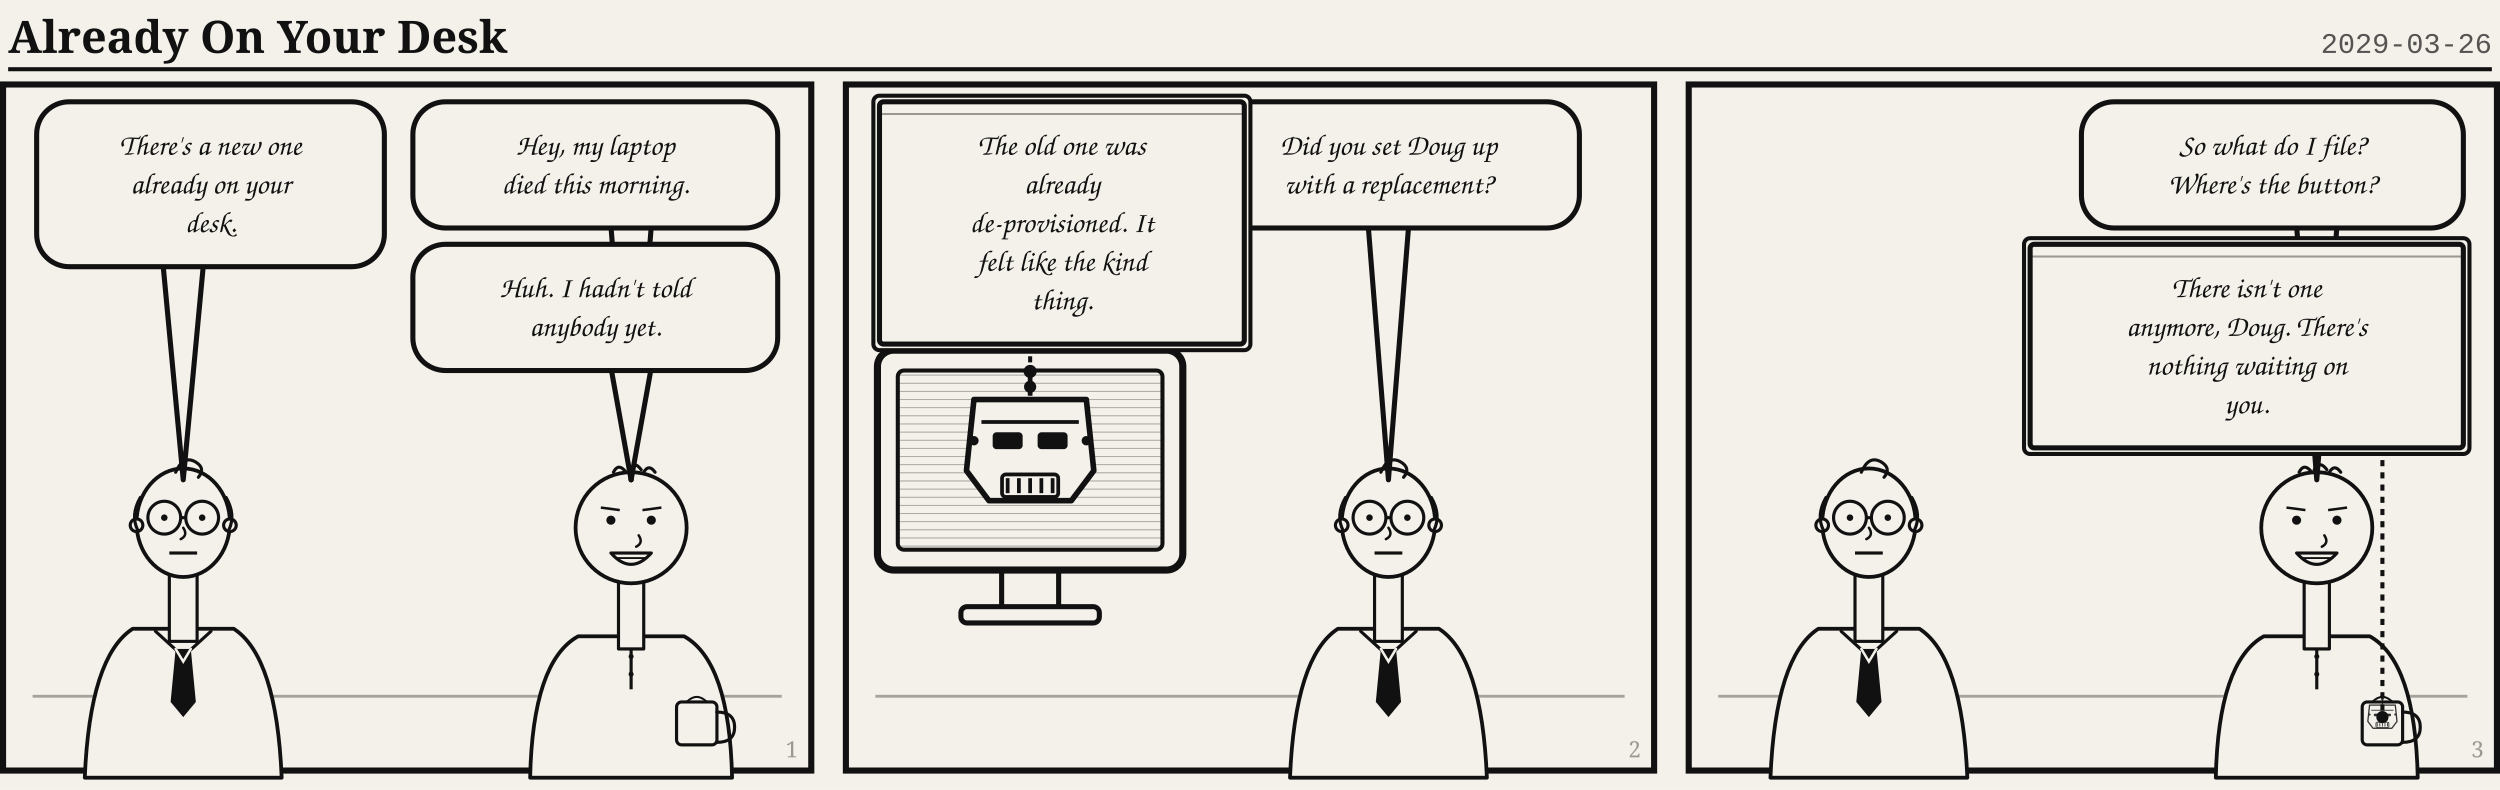
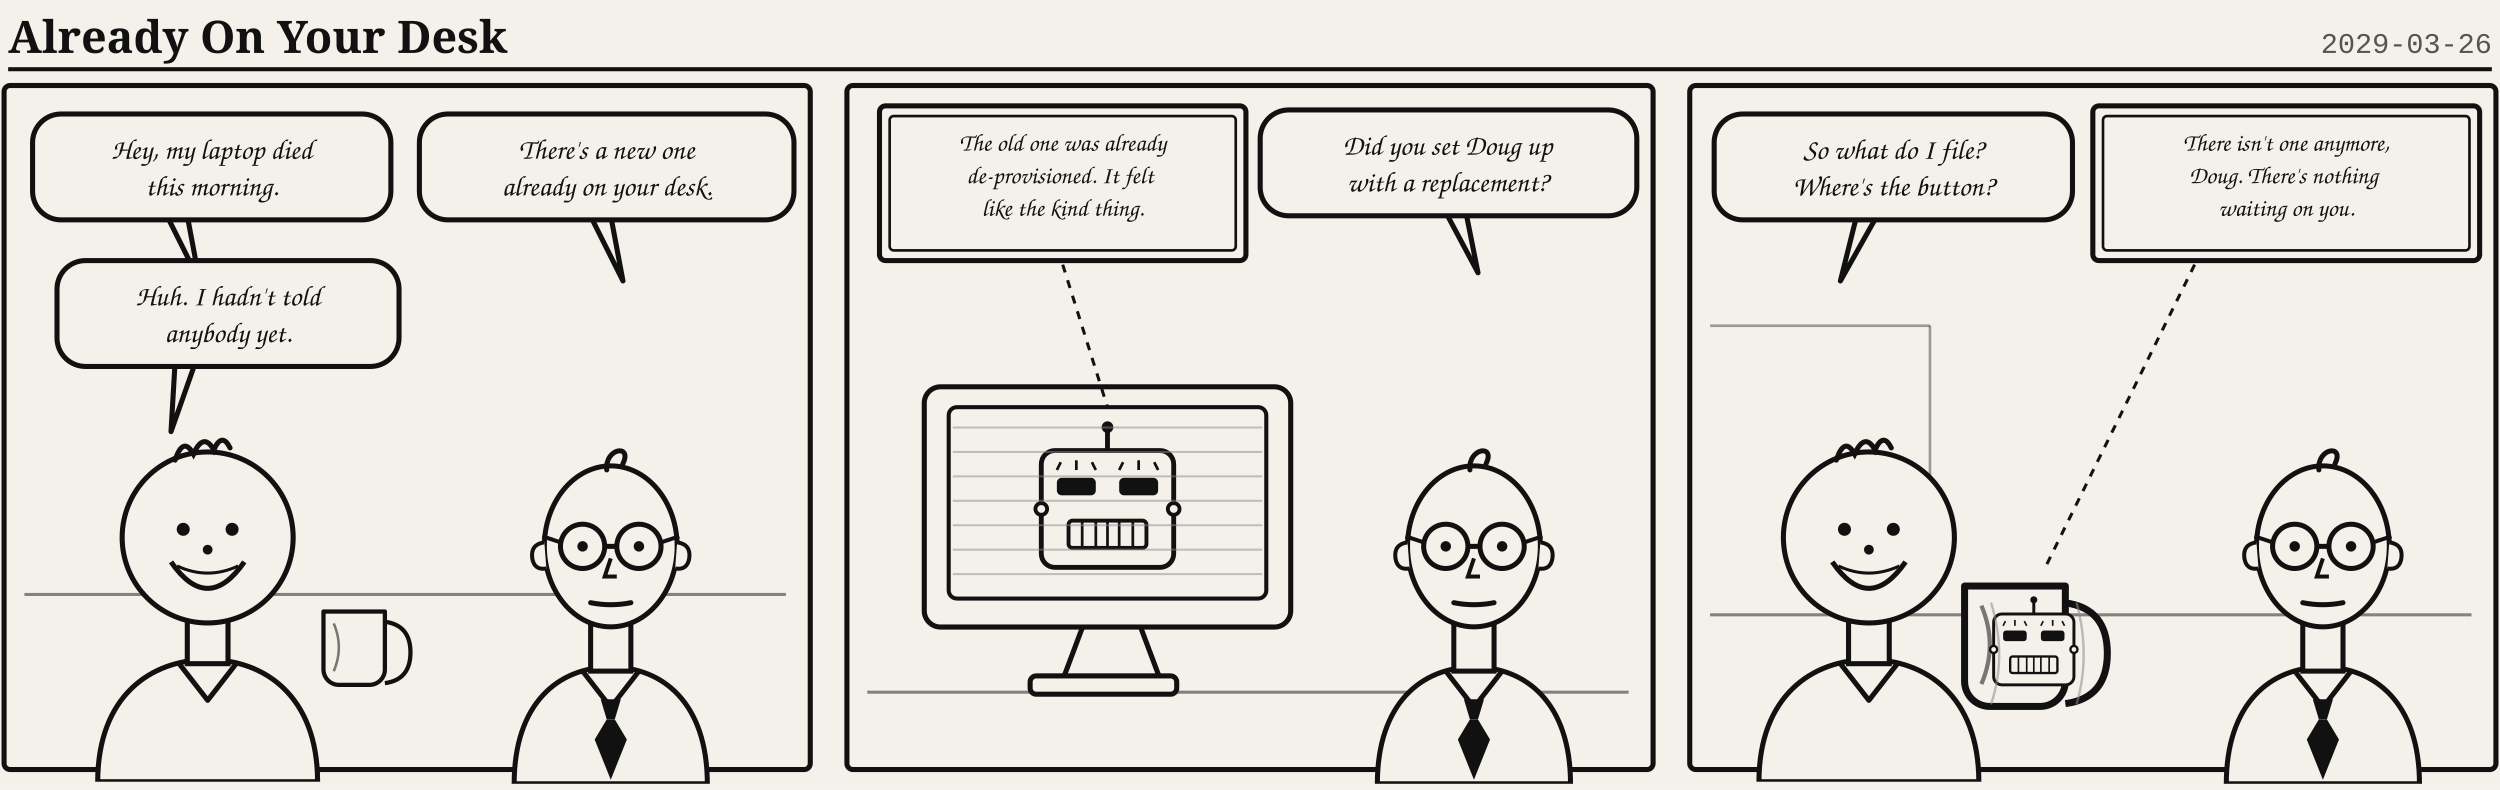
<svg xmlns="http://www.w3.org/2000/svg" viewBox="0 0 1228 388" width="1228" height="388" font-family="Georgia,serif">
  <rect width="1228" height="388" fill="#f4f1ea" />
  <text x="4" y="26" font-family="Georgia,serif" font-weight="bold" font-size="22" fill="#111">Already On Your Desk</text>
  <text x="1224" y="26" text-anchor="end" font-family="'Courier New',monospace" font-size="14" fill="#111" opacity="0.7">2029-03-26</text>
  <line x1="4" y1="34" x2="1224" y2="34" stroke="#111" stroke-width="2" />
  <g transform="translate(0,40)">
    <defs>
-       <pattern id="halftone" width="6" height="6" patternUnits="userSpaceOnUse">
-         <rect width="6" height="6" fill="#f4f1ea" />
-         <circle cx="3" cy="3" r="1.1" fill="#111" />
-       </pattern>
-       <pattern id="scan" width="4" height="4" patternUnits="userSpaceOnUse">
-         <rect width="4" height="4" fill="none" />
-         <line x1="0" y1="0" x2="4" y2="0" stroke="#111" stroke-width="0.6" opacity="0.5" />
-       </pattern>
-       <pattern id="hatch" width="7" height="7" patternUnits="userSpaceOnUse" patternTransform="rotate(45)">
-         <line x1="0" y1="0" x2="0" y2="7" stroke="#111" stroke-width="1" />
-       </pattern>
+       <symbol id="dailbert" viewBox="0 0 120 172">
+         <path d="M12,172 C12,132 34,114 60,114 C86,114 108,132 108,172 Z" fill="#f4f1ea" stroke="#111" stroke-width="2.5" stroke-linejoin="round" />
+         <rect x="50" y="90" width="20" height="26" fill="#f4f1ea" stroke="#111" stroke-width="2.5" />
+         <path d="M46,116 L60,134 L74,116" fill="none" stroke="#111" stroke-width="2.5" stroke-linejoin="round" />
+         <path d="M55,130 L65,130 L62,140 L58,140 Z" fill="#111" />
+         <path d="M58,140 L52,150 L60,170 L68,150 L62,140 Z" fill="#111" />
+         <ellipse cx="60" cy="54" rx="33" ry="40" fill="#f4f1ea" stroke="#111" stroke-width="2.5" />
+         <path d="M27,52 q-7,1 -6,8 q1,6 7,5" fill="#f4f1ea" stroke="#111" stroke-width="2" />
+         <path d="M93,52 q7,1 6,8 q-1,6 -7,5" fill="#f4f1ea" stroke="#111" stroke-width="2" />
+         <circle cx="46" cy="54" r="11" fill="#f4f1ea" stroke="#111" stroke-width="2.5" />
+         <circle cx="74" cy="54" r="11" fill="#f4f1ea" stroke="#111" stroke-width="2.5" />
+         <path d="M57,54 h6" fill="none" stroke="#111" stroke-width="2.5" />
+         <path d="M35,52 l-9,-3" fill="none" stroke="#111" stroke-width="2" />
+         <path d="M85,52 l9,-3" fill="none" stroke="#111" stroke-width="2" />
+         <circle cx="46" cy="54" r="2.6" fill="#111" />
+         <circle cx="74" cy="54" r="2.6" fill="#111" />
+         <path d="M60,60 l-3,9 l6,0" fill="none" stroke="#111" stroke-width="2" />
+         <path d="M50,82 q10,2 20,0" fill="none" stroke="#111" stroke-width="2.5" stroke-linecap="round" />
+         <path d="M58,16 c-1,-11 13,-13 8,-3" fill="none" stroke="#111" stroke-width="2.5" stroke-linecap="round" />
+       </symbol>
+       <symbol id="doug" viewBox="0 0 130 172">
+         <path d="M8,172 C8,130 34,112 62,112 C90,112 116,130 116,172 Z" fill="#f4f1ea" stroke="#111" stroke-width="2.5" stroke-linejoin="round" />
+         <rect x="52" y="88" width="20" height="26" fill="#f4f1ea" stroke="#111" stroke-width="2.5" />
+         <path d="M48,114 L62,132 L76,114" fill="none" stroke="#111" stroke-width="2.5" stroke-linejoin="round" />
+         <circle cx="62" cy="52" r="42" fill="#f4f1ea" stroke="#111" stroke-width="2.5" />
+         <circle cx="50" cy="48" r="3.2" fill="#111" />
+         <circle cx="74" cy="48" r="3.2" fill="#111" />
+         <circle cx="62" cy="58" r="2.4" fill="#111" />
+         <path d="M44,64 q18,26 36,0" fill="#f4f1ea" stroke="#111" stroke-width="2.5" stroke-linejoin="round" />
+         <path d="M47,66 q15,7 30,0" fill="none" stroke="#111" stroke-width="1.5" />
+         <path d="M46,14 q4,-12 9,-3 q5,-11 10,-2 q4,-9 8,-1" fill="none" stroke="#111" stroke-width="2.5" stroke-linecap="round" />
+       </symbol>
+       <symbol id="mug" viewBox="0 0 64 74">
+         <path d="M8,10 h36 v34 a9,9 0 0 1 -9,9 h-18 a9,9 0 0 1 -9,-9 Z" fill="#f4f1ea" stroke="#111" stroke-width="2.5" stroke-linejoin="round" />
+         <path d="M44,16 q15,2 15,18 q0,16 -15,18" fill="none" stroke="#111" stroke-width="2.5" />
+         <path d="M14,17 q6,14 0,28" fill="none" stroke="#111" stroke-width="1.5" opacity="0.55" />
+       </symbol>
+       <symbol id="clanker" viewBox="0 0 100 92">
+         <line x1="50" y1="16" x2="50" y2="5" stroke="#111" stroke-width="2.5" />
+         <circle cx="50" cy="4" r="3" fill="#111" />
+         <rect x="16" y="16" width="68" height="60" rx="7" fill="#f4f1ea" stroke="#111" stroke-width="2.5" />
+         <circle cx="16" cy="46" r="3" fill="#f4f1ea" stroke="#111" stroke-width="2" />
+         <circle cx="84" cy="46" r="3" fill="#f4f1ea" stroke="#111" stroke-width="2" />
+         <rect x="24" y="30" width="20" height="9" rx="2.5" fill="#111" />
+         <rect x="56" y="30" width="20" height="9" rx="2.5" fill="#111" />
+         <g stroke="#111" stroke-width="1.4">
+           <line x1="24" y1="26" x2="26" y2="22" />
+           <line x1="34" y1="26" x2="34" y2="21" />
+           <line x1="44" y1="26" x2="42" y2="22" />
+           <line x1="56" y1="26" x2="58" y2="22" />
+           <line x1="66" y1="26" x2="66" y2="21" />
+           <line x1="76" y1="26" x2="74" y2="22" />
+         </g>
+         <rect x="30" y="52" width="40" height="14" rx="2" fill="#f4f1ea" stroke="#111" stroke-width="2" />
+         <g stroke="#111" stroke-width="1.4">
+           <line x1="37" y1="52" x2="37" y2="66" />
+           <line x1="44" y1="52" x2="44" y2="66" />
+           <line x1="50" y1="52" x2="50" y2="66" />
+           <line x1="56" y1="52" x2="56" y2="66" />
+           <line x1="63" y1="52" x2="63" y2="66" />
+         </g>
+       </symbol>
    </defs>
-     <rect x="1.5" y="1.5" width="397" height="337" fill="#f4f1ea" stroke="#111" stroke-width="3" />
-     <line x1="16" y1="302" x2="384" y2="302" stroke="#111" stroke-width="1.4" opacity="0.35" />
-     <g transform="translate(90,342) scale(0.62) translate(-90,-342)">
-       <g data-who="dailbert">
-         <path d="M 12 342 Q 16 246 50 224 L 130 224 Q 164 246 168 342 Z" fill="#f4f1ea" stroke="#111" stroke-width="3" stroke-linecap="round" stroke-linejoin="round" />
-         <path d="M 68 226 L 90 246 L 112 226" fill="none" stroke="#111" stroke-width="2.5" stroke-linecap="round" stroke-linejoin="round" />
-         <path d="M 84 240 L 96 240 L 100 282 L 90 294 L 80 282 Z" fill="#111" stroke="none" />
-         <path d="M 84 240 L 90 250 L 96 240" fill="none" stroke="#f4f1ea" stroke-width="2" stroke-linecap="round" />
-         <rect x="79" y="168" width="22" height="66" fill="#f4f1ea" stroke="#111" stroke-width="2.5" stroke-linecap="round" stroke-linejoin="round" />
-         <ellipse cx="90" cy="140" rx="37" ry="43" fill="#f4f1ea" stroke="#111" stroke-width="3" stroke-linecap="round" stroke-linejoin="round" />
-         <circle cx="53" cy="142" r="5" fill="#f4f1ea" stroke="#111" stroke-width="2.5" stroke-linecap="round" stroke-linejoin="round" />
-         <circle cx="127" cy="142" r="5" fill="#f4f1ea" stroke="#111" stroke-width="2.5" stroke-linecap="round" stroke-linejoin="round" />
-         <path d="M 56 120 Q 48 134 54 146" fill="none" stroke="#111" stroke-width="2.5" stroke-linecap="round" stroke-linejoin="round" />
-         <path d="M 124 120 Q 132 134 126 146" fill="none" stroke="#111" stroke-width="2.5" stroke-linecap="round" stroke-linejoin="round" />
-         <path d="M 84 100 q 6 -14 16 -8 q 8 5 2 12" fill="none" stroke="#111" stroke-width="2.5" stroke-linecap="round" stroke-linejoin="round" />
-         <circle cx="75" cy="136" r="13" fill="#f4f1ea" stroke="#111" stroke-width="2.5" stroke-linecap="round" stroke-linejoin="round" />
-         <circle cx="105" cy="136" r="13" fill="#f4f1ea" stroke="#111" stroke-width="2.5" stroke-linecap="round" stroke-linejoin="round" />
-         <line x1="88" y1="136" x2="92" y2="136" stroke="#111" stroke-width="2.5" />
-         <circle cx="75" cy="136" r="2.6" fill="#111" />
-         <circle cx="105" cy="136" r="2.6" fill="#111" />
-         <path d="M 90 144 q 4 6 -2 9" fill="none" stroke="#111" stroke-width="2" stroke-linecap="round" stroke-linejoin="round" />
-         <line x1="79" y1="164" x2="101" y2="164" stroke="#111" stroke-width="2.5" />
+     <g transform="translate(0,0)">
+       <rect x="2" y="2" width="396" height="336" rx="3" fill="#f4f1ea" stroke="#111" stroke-width="2.5" />
+       <line x1="12" y1="252" x2="386" y2="252" stroke="#111" stroke-width="1.5" opacity="0.5" />
+       <use href="#doug" x="30" y="172" width="150" height="172" />
+       <use href="#dailbert" x="235" y="175" width="130" height="170" />
+       <use href="#mug" x="152" y="252" width="54" height="62" />
+       <path d="M92,66 L82,66 L98,98 Z" fill="#f4f1ea" stroke="#111" stroke-width="2.5" stroke-linejoin="round" />
+       <rect x="16" y="16" width="176" height="52" rx="14" fill="#f4f1ea" stroke="#111" stroke-width="2.5" />
+       <text x="104" y="38" font-family="'Comic Sans MS','Segoe Print',cursive" font-size="14" fill="#111" text-anchor="middle">Hey, my laptop died<tspan x="104" dy="18">this morning.</tspan>
+       </text>
+       <path d="M300,66 L290,66 L306,98 Z" fill="#f4f1ea" stroke="#111" stroke-width="2.5" stroke-linejoin="round" />
+       <rect x="206" y="16" width="184" height="52" rx="14" fill="#f4f1ea" stroke="#111" stroke-width="2.5" />
+       <text x="298" y="38" font-family="'Comic Sans MS','Segoe Print',cursive" font-size="14" fill="#111" text-anchor="middle">There's a new one<tspan x="298" dy="18">already on your desk.</tspan>
+       </text>
+       <path d="M96,138 L86,138 L84,172 Z" fill="#f4f1ea" stroke="#111" stroke-width="2.5" stroke-linejoin="round" />
+       <rect x="28" y="88" width="168" height="52" rx="14" fill="#f4f1ea" stroke="#111" stroke-width="2.5" />
+       <text x="112" y="110" font-family="'Comic Sans MS','Segoe Print',cursive" font-size="14" fill="#111" text-anchor="middle">Huh. I hadn't told<tspan x="112" dy="18">anybody yet.</tspan>
+       </text>
+     </g>
+     <g transform="translate(414,0)">
+       <rect x="2" y="2" width="396" height="336" rx="3" fill="#f4f1ea" stroke="#111" stroke-width="2.5" />
+       <line x1="12" y1="300" x2="386" y2="300" stroke="#111" stroke-width="1.5" opacity="0.5" />
+       <path d="M120,262 l-12,32 h48 l-12,-32" fill="#f4f1ea" stroke="#111" stroke-width="2.5" stroke-linejoin="round" />
+       <rect x="92" y="292" width="72" height="9" rx="3" fill="#f4f1ea" stroke="#111" stroke-width="2.5" />
+       <rect x="40" y="150" width="180" height="118" rx="8" fill="#f4f1ea" stroke="#111" stroke-width="2.5" />
+       <rect x="52" y="160" width="156" height="94" rx="4" fill="#f4f1ea" stroke="#111" stroke-width="2" />
+       <use href="#clanker" x="82" y="166" width="96" height="88" />
+       <g stroke="#8a8a8a" stroke-width="1" opacity="0.5">
+         <line x1="54" y1="170" x2="206" y2="170" />
+         <line x1="54" y1="182" x2="206" y2="182" />
+         <line x1="54" y1="194" x2="206" y2="194" />
+         <line x1="54" y1="206" x2="206" y2="206" />
+         <line x1="54" y1="218" x2="206" y2="218" />
+         <line x1="54" y1="230" x2="206" y2="230" />
+         <line x1="54" y1="242" x2="206" y2="242" />
      </g>
+       <use href="#dailbert" x="245" y="175" width="130" height="170" />
+       <path d="M306,64 L296,64 L312,94 Z" fill="#f4f1ea" stroke="#111" stroke-width="2.5" stroke-linejoin="round" />
+       <rect x="205" y="14" width="185" height="52" rx="14" fill="#f4f1ea" stroke="#111" stroke-width="2.5" />
+       <text x="297" y="36" font-family="'Comic Sans MS','Segoe Print',cursive" font-size="14" fill="#111" text-anchor="middle">Did you set Doug up<tspan x="297" dy="18">with a replacement?</tspan>
+       </text>
+       <line x1="108" y1="90" x2="130" y2="160" stroke="#111" stroke-width="1.5" stroke-dasharray="4 4" />
+       <rect x="18" y="12" width="180" height="76" rx="3" fill="#f4f1ea" stroke="#111" stroke-width="2.5" />
+       <rect x="23" y="17" width="170" height="66" rx="2" fill="none" stroke="#111" stroke-width="1.3" />
+       <text x="108" y="34" font-family="'Comic Sans MS','Segoe Print',cursive" font-size="12" fill="#111" text-anchor="middle">The old one was already<tspan x="108" dy="16">de-provisioned. It felt</tspan>
+         <tspan x="108" dy="16">like the kind thing.</tspan>
+       </text>
    </g>
-     <g transform="translate(310,342) scale(0.62) translate(-310,-342)">
-       <g data-who="doug">
-         <path d="M 230 342 Q 232 250 268 230 L 352 230 Q 388 250 390 342 Z" fill="#f4f1ea" stroke="#111" stroke-width="3" stroke-linecap="round" stroke-linejoin="round" />
-         <line x1="310" y1="234" x2="310" y2="272" stroke="#111" stroke-width="2.5" />
-         <circle cx="310" cy="246" r="2" fill="#111" />
-         <circle cx="310" cy="260" r="2" fill="#111" />
-         <g transform="translate(362,302)">
-           <rect x="-16" y="-20" width="32" height="34" rx="4" fill="#f4f1ea" stroke="#111" stroke-width="2.5" stroke-linecap="round" stroke-linejoin="round" />
-           <path d="M 16 -12 q 14 0 14 12 q 0 12 -14 12" fill="none" stroke="#111" stroke-width="2.5" stroke-linecap="round" stroke-linejoin="round" />
-           <path d="M -8 -20 q 8 -8 16 0" fill="none" stroke="#111" stroke-width="1.6" stroke-linecap="round" stroke-linejoin="round" />
-         </g>
-         <rect x="300" y="178" width="20" height="62" fill="#f4f1ea" stroke="#111" stroke-width="2.5" stroke-linecap="round" stroke-linejoin="round" />
-         <circle cx="310" cy="144" r="44" fill="#f4f1ea" stroke="#111" stroke-width="3" stroke-linecap="round" stroke-linejoin="round" />
-         <path d="M 296 100 q 4 -8 10 0" fill="none" stroke="#111" stroke-width="2.5" stroke-linecap="round" stroke-linejoin="round" />
-         <path d="M 308 98 q 4 -8 10 0" fill="none" stroke="#111" stroke-width="2.5" stroke-linecap="round" stroke-linejoin="round" />
-         <path d="M 320 100 q 4 -7 9 0" fill="none" stroke="#111" stroke-width="2.5" stroke-linecap="round" stroke-linejoin="round" />
-         <circle cx="294" cy="138" r="3.6" fill="#111" />
-         <circle cx="326" cy="138" r="3.6" fill="#111" />
-         <line x1="286" y1="128" x2="301" y2="130" stroke="#111" stroke-width="2" />
-         <line x1="319" y1="130" x2="334" y2="128" stroke="#111" stroke-width="2" />
-         <path d="M 316 150 q 4 6 -2 9" fill="none" stroke="#111" stroke-width="2" stroke-linecap="round" stroke-linejoin="round" />
-         <path d="M 294 164 Q 310 182 326 164 Z" fill="#f4f1ea" stroke="#111" stroke-width="2.5" stroke-linecap="round" stroke-linejoin="round" />
-         <line x1="298" y1="168" x2="322" y2="168" stroke="#111" stroke-width="1.5" />
-       </g>
+     <g transform="translate(828,0)">
+       <rect x="2" y="2" width="396" height="336" rx="3" fill="#f4f1ea" stroke="#111" stroke-width="2.5" />
+       <line x1="12" y1="120" x2="120" y2="120" stroke="#111" stroke-width="1.3" opacity="0.4" />
+       <line x1="120" y1="120" x2="120" y2="255" stroke="#111" stroke-width="1.3" opacity="0.4" />
+       <line x1="12" y1="262" x2="386" y2="262" stroke="#111" stroke-width="1.5" opacity="0.5" />
+       <use href="#doug" x="18" y="172" width="150" height="172" />
+       <use href="#dailbert" x="248" y="175" width="130" height="170" />
+       <use href="#mug" x="126" y="234" width="88" height="102" />
+       <use href="#clanker" x="142" y="252" width="58" height="54" />
+       <path d="M150,256 q8,26 0,50" fill="none" stroke="#8a8a8a" stroke-width="1.2" opacity="0.55" />
+       <path d="M192,256 q7,26 0,50" fill="none" stroke="#8a8a8a" stroke-width="1.2" opacity="0.55" />
+       <path d="M84,66 L94,66 L76,98 Z" fill="#f4f1ea" stroke="#111" stroke-width="2.5" stroke-linejoin="round" />
+       <rect x="14" y="16" width="176" height="52" rx="14" fill="#f4f1ea" stroke="#111" stroke-width="2.5" />
+       <text x="102" y="38" font-family="'Comic Sans MS','Segoe Print',cursive" font-size="14" fill="#111" text-anchor="middle">So what do I file?<tspan x="102" dy="18">Where's the button?</tspan>
+       </text>
+       <line x1="250" y1="90" x2="176" y2="240" stroke="#111" stroke-width="1.5" stroke-dasharray="4 4" />
+       <rect x="200" y="12" width="190" height="76" rx="3" fill="#f4f1ea" stroke="#111" stroke-width="2.5" />
+       <rect x="205" y="17" width="180" height="66" rx="2" fill="none" stroke="#111" stroke-width="1.3" />
+       <text x="295" y="34" font-family="'Comic Sans MS','Segoe Print',cursive" font-size="12" fill="#111" text-anchor="middle">There isn't one anymore,<tspan x="295" dy="16">Doug. There's nothing</tspan>
+         <tspan x="295" dy="16">waiting on you.</tspan>
+       </text>
    </g>
-     <g data-balloon="speech">
-       <path d="M 300 70 L 310 195.68 L 320 70 Z" fill="#f4f1ea" stroke="#111" stroke-width="2.5" stroke-linecap="round" stroke-linejoin="round" />
-       <rect x="202.8" y="10" width="179.2" height="62" rx="16" fill="#f4f1ea" stroke="#111" stroke-width="2.5" stroke-linecap="round" stroke-linejoin="round" />
-       <text x="292.4" y="36" text-anchor="middle" font-family="'Comic Sans MS','Segoe Print',cursive" font-size="14.5" fill="#111">Hey, my laptop</text>
-       <text x="292.4" y="55" text-anchor="middle" font-family="'Comic Sans MS','Segoe Print',cursive" font-size="14.5" fill="#111">died this morning.</text>
-     </g>
-     <g data-balloon="speech">
-       <path d="M 80 89 L 90 195.68 L 100 89 Z" fill="#f4f1ea" stroke="#111" stroke-width="2.5" stroke-linecap="round" stroke-linejoin="round" />
-       <rect x="18" y="10" width="170.8" height="81" rx="16" fill="#f4f1ea" stroke="#111" stroke-width="2.5" stroke-linecap="round" stroke-linejoin="round" />
-       <text x="103.4" y="36" text-anchor="middle" font-family="'Comic Sans MS','Segoe Print',cursive" font-size="14.5" fill="#111">There's a new one</text>
-       <text x="103.4" y="55" text-anchor="middle" font-family="'Comic Sans MS','Segoe Print',cursive" font-size="14.5" fill="#111">already on your</text>
-       <text x="103.4" y="74" text-anchor="middle" font-family="'Comic Sans MS','Segoe Print',cursive" font-size="14.5" fill="#111">desk.</text>
-     </g>
-     <g data-balloon="speech">
-       <path d="M 300 140 L 310 195.68 L 320 140 Z" fill="#f4f1ea" stroke="#111" stroke-width="2.5" stroke-linecap="round" stroke-linejoin="round" />
-       <rect x="202.8" y="80" width="179.2" height="62" rx="16" fill="#f4f1ea" stroke="#111" stroke-width="2.5" stroke-linecap="round" stroke-linejoin="round" />
-       <text x="292.4" y="106" text-anchor="middle" font-family="'Comic Sans MS','Segoe Print',cursive" font-size="14.5" fill="#111">Huh. I hadn't told</text>
-       <text x="292.4" y="125" text-anchor="middle" font-family="'Comic Sans MS','Segoe Print',cursive" font-size="14.5" fill="#111">anybody yet.</text>
-     </g>
-     <text x="392" y="332" text-anchor="end" font-family="Georgia,serif" font-size="11" fill="#111" opacity="0.4">1</text>
-   </g>
-   <g transform="translate(414,40)">
-     <defs>
-       <pattern id="halftone" width="6" height="6" patternUnits="userSpaceOnUse">
-         <rect width="6" height="6" fill="#f4f1ea" />
-         <circle cx="3" cy="3" r="1.1" fill="#111" />
-       </pattern>
-       <pattern id="scan" width="4" height="4" patternUnits="userSpaceOnUse">
-         <rect width="4" height="4" fill="none" />
-         <line x1="0" y1="0" x2="4" y2="0" stroke="#111" stroke-width="0.6" opacity="0.5" />
-       </pattern>
-       <pattern id="hatch" width="7" height="7" patternUnits="userSpaceOnUse" patternTransform="rotate(45)">
-         <line x1="0" y1="0" x2="0" y2="7" stroke="#111" stroke-width="1" />
-       </pattern>
-     </defs>
-     <rect x="1.5" y="1.5" width="397" height="337" fill="#f4f1ea" stroke="#111" stroke-width="3" />
-     <line x1="16" y1="302" x2="384" y2="302" stroke="#111" stroke-width="1.4" opacity="0.35" />
-     <g transform="translate(268,342) scale(0.62) translate(-268,-342)">
-       <g data-who="dailbert">
-         <path d="M 190 342 Q 194 246 228 224 L 308 224 Q 342 246 346 342 Z" fill="#f4f1ea" stroke="#111" stroke-width="3" stroke-linecap="round" stroke-linejoin="round" />
-         <path d="M 246 226 L 268 246 L 290 226" fill="none" stroke="#111" stroke-width="2.5" stroke-linecap="round" stroke-linejoin="round" />
-         <path d="M 262 240 L 274 240 L 278 282 L 268 294 L 258 282 Z" fill="#111" stroke="none" />
-         <path d="M 262 240 L 268 250 L 274 240" fill="none" stroke="#f4f1ea" stroke-width="2" stroke-linecap="round" />
-         <rect x="257" y="168" width="22" height="66" fill="#f4f1ea" stroke="#111" stroke-width="2.5" stroke-linecap="round" stroke-linejoin="round" />
-         <ellipse cx="268" cy="140" rx="37" ry="43" fill="#f4f1ea" stroke="#111" stroke-width="3" stroke-linecap="round" stroke-linejoin="round" />
-         <circle cx="231" cy="142" r="5" fill="#f4f1ea" stroke="#111" stroke-width="2.5" stroke-linecap="round" stroke-linejoin="round" />
-         <circle cx="305" cy="142" r="5" fill="#f4f1ea" stroke="#111" stroke-width="2.5" stroke-linecap="round" stroke-linejoin="round" />
-         <path d="M 234 120 Q 226 134 232 146" fill="none" stroke="#111" stroke-width="2.5" stroke-linecap="round" stroke-linejoin="round" />
-         <path d="M 302 120 Q 310 134 304 146" fill="none" stroke="#111" stroke-width="2.5" stroke-linecap="round" stroke-linejoin="round" />
-         <path d="M 262 100 q 6 -14 16 -8 q 8 5 2 12" fill="none" stroke="#111" stroke-width="2.5" stroke-linecap="round" stroke-linejoin="round" />
-         <circle cx="253" cy="136" r="13" fill="#f4f1ea" stroke="#111" stroke-width="2.5" stroke-linecap="round" stroke-linejoin="round" />
-         <circle cx="283" cy="136" r="13" fill="#f4f1ea" stroke="#111" stroke-width="2.5" stroke-linecap="round" stroke-linejoin="round" />
-         <line x1="266" y1="136" x2="270" y2="136" stroke="#111" stroke-width="2.5" />
-         <circle cx="253" cy="136" r="2.6" fill="#111" />
-         <circle cx="283" cy="136" r="2.6" fill="#111" />
-         <path d="M 268 144 q 4 6 -2 9" fill="none" stroke="#111" stroke-width="2" stroke-linecap="round" stroke-linejoin="round" />
-         <line x1="257" y1="164" x2="279" y2="164" stroke="#111" stroke-width="2.5" />
-       </g>
-     </g>
-     <g data-surface="monitor">
-       <rect x="78" y="240" width="28" height="20" fill="#f4f1ea" stroke="#111" stroke-width="2.5" stroke-linecap="round" stroke-linejoin="round" />
-       <rect x="58" y="258" width="68" height="8" rx="3" fill="#f4f1ea" stroke="#111" stroke-width="2.5" stroke-linecap="round" stroke-linejoin="round" />
-       <rect x="17" y="132" width="150" height="108" rx="8" fill="#f4f1ea" stroke="#111" stroke-width="3.5" stroke-linecap="round" stroke-linejoin="round" />
-       <rect x="27" y="142" width="130" height="88" rx="3" fill="#f4f1ea" stroke="#111" stroke-width="2" />
-       <rect x="27" y="142" width="130" height="88" rx="3" fill="url(#scan)" />
-       <g>
-         <line x1="92" y1="154.4" x2="92" y2="145.2" stroke="#111" stroke-width="2.3" />
-         <circle cx="92" cy="142.44" r="3.22" fill="#111" />
-         <path d="M 64.4,156.24 L 119.6,156.24 L 123.28,191.2 L 112.24,205.92 L 71.76,205.92 L 60.72,191.2 Z" fill="#f4f1ea" stroke="#111" stroke-width="2.76" stroke-linecap="round" stroke-linejoin="round" />
-         <circle cx="64.4" cy="176.48" r="2.3" fill="#111" />
-         <circle cx="119.6" cy="176.48" r="2.3" fill="#111" />
-         <line x1="68.08" y1="167.28" x2="115.92" y2="167.28" stroke="#111" stroke-width="1.84" />
-         <rect x="73.6" y="172.34" width="14.72" height="8.28" rx="1.84" fill="#111" />
-         <rect x="95.68" y="172.34" width="14.72" height="8.28" rx="1.84" fill="#111" />
-         <rect x="78.2" y="193.04" width="27.6" height="11.04" rx="1.84" fill="none" stroke="#111" stroke-width="1.84" stroke-linecap="round" stroke-linejoin="round" />
-         <line x1="80.96" y1="194.88" x2="80.96" y2="202.24" stroke="#111" stroke-width="1.84" />
-         <line x1="86.48" y1="194.88" x2="86.48" y2="202.24" stroke="#111" stroke-width="1.84" />
-         <line x1="92" y1="194.88" x2="92" y2="202.24" stroke="#111" stroke-width="1.84" />
-         <line x1="97.52" y1="194.88" x2="97.52" y2="202.24" stroke="#111" stroke-width="1.84" />
-         <line x1="103.04" y1="194.88" x2="103.04" y2="202.24" stroke="#111" stroke-width="1.84" />
-       </g>
-     </g>
-     <g data-balloon="speech">
-       <path d="M 258 70 L 268 195.68 L 278 70 Z" fill="#f4f1ea" stroke="#111" stroke-width="2.5" stroke-linecap="round" stroke-linejoin="round" />
-       <rect x="174.2" y="10" width="187.6" height="62" rx="16" fill="#f4f1ea" stroke="#111" stroke-width="2.5" stroke-linecap="round" stroke-linejoin="round" />
-       <text x="268" y="36" text-anchor="middle" font-family="'Comic Sans MS','Segoe Print',cursive" font-size="14.5" fill="#111">Did you set Doug up</text>
-       <text x="268" y="55" text-anchor="middle" font-family="'Comic Sans MS','Segoe Print',cursive" font-size="14.5" fill="#111">with a replacement?</text>
-     </g>
-     <g data-balloon="screen">
-       <line x1="92" y1="129" x2="92" y2="150" stroke="#111" stroke-width="2" stroke-dasharray="3 3" />
-       <circle cx="92" cy="150" r="3" fill="#111" />
-       <rect x="15" y="7" width="185.2" height="125" rx="3" fill="#f4f1ea" stroke="#111" stroke-width="2" stroke-linecap="round" stroke-linejoin="round" />
-       <rect x="18" y="10" width="179.2" height="119" rx="2" fill="#f4f1ea" stroke="#111" stroke-width="2.5" stroke-linecap="round" stroke-linejoin="round" />
-       <line x1="18" y1="16" x2="197.2" y2="16" stroke="#111" stroke-width="1" opacity="0.4" />
-       <text x="107.6" y="36" text-anchor="middle" font-family="'Comic Sans MS','Segoe Print',cursive" font-size="14.5" fill="#111">The old one was</text>
-       <text x="107.6" y="55" text-anchor="middle" font-family="'Comic Sans MS','Segoe Print',cursive" font-size="14.5" fill="#111">already</text>
-       <text x="107.6" y="74" text-anchor="middle" font-family="'Comic Sans MS','Segoe Print',cursive" font-size="14.5" fill="#111">de-provisioned. It</text>
-       <text x="107.6" y="93" text-anchor="middle" font-family="'Comic Sans MS','Segoe Print',cursive" font-size="14.5" fill="#111">felt like the kind</text>
-       <text x="107.6" y="112" text-anchor="middle" font-family="'Comic Sans MS','Segoe Print',cursive" font-size="14.5" fill="#111">thing.</text>
-     </g>
-     <text x="392" y="332" text-anchor="end" font-family="Georgia,serif" font-size="11" fill="#111" opacity="0.4">2</text>
-   </g>
-   <g transform="translate(828,40)">
-     <defs>
-       <pattern id="halftone" width="6" height="6" patternUnits="userSpaceOnUse">
-         <rect width="6" height="6" fill="#f4f1ea" />
-         <circle cx="3" cy="3" r="1.1" fill="#111" />
-       </pattern>
-       <pattern id="scan" width="4" height="4" patternUnits="userSpaceOnUse">
-         <rect width="4" height="4" fill="none" />
-         <line x1="0" y1="0" x2="4" y2="0" stroke="#111" stroke-width="0.6" opacity="0.5" />
-       </pattern>
-       <pattern id="hatch" width="7" height="7" patternUnits="userSpaceOnUse" patternTransform="rotate(45)">
-         <line x1="0" y1="0" x2="0" y2="7" stroke="#111" stroke-width="1" />
-       </pattern>
-     </defs>
-     <rect x="1.5" y="1.5" width="397" height="337" fill="#f4f1ea" stroke="#111" stroke-width="3" />
-     <line x1="16" y1="302" x2="384" y2="302" stroke="#111" stroke-width="1.4" opacity="0.35" />
-     <g transform="translate(90,342) scale(0.62) translate(-90,-342)">
-       <g data-who="dailbert">
-         <path d="M 12 342 Q 16 246 50 224 L 130 224 Q 164 246 168 342 Z" fill="#f4f1ea" stroke="#111" stroke-width="3" stroke-linecap="round" stroke-linejoin="round" />
-         <path d="M 68 226 L 90 246 L 112 226" fill="none" stroke="#111" stroke-width="2.5" stroke-linecap="round" stroke-linejoin="round" />
-         <path d="M 84 240 L 96 240 L 100 282 L 90 294 L 80 282 Z" fill="#111" stroke="none" />
-         <path d="M 84 240 L 90 250 L 96 240" fill="none" stroke="#f4f1ea" stroke-width="2" stroke-linecap="round" />
-         <rect x="79" y="168" width="22" height="66" fill="#f4f1ea" stroke="#111" stroke-width="2.5" stroke-linecap="round" stroke-linejoin="round" />
-         <ellipse cx="90" cy="140" rx="37" ry="43" fill="#f4f1ea" stroke="#111" stroke-width="3" stroke-linecap="round" stroke-linejoin="round" />
-         <circle cx="53" cy="142" r="5" fill="#f4f1ea" stroke="#111" stroke-width="2.5" stroke-linecap="round" stroke-linejoin="round" />
-         <circle cx="127" cy="142" r="5" fill="#f4f1ea" stroke="#111" stroke-width="2.5" stroke-linecap="round" stroke-linejoin="round" />
-         <path d="M 56 120 Q 48 134 54 146" fill="none" stroke="#111" stroke-width="2.5" stroke-linecap="round" stroke-linejoin="round" />
-         <path d="M 124 120 Q 132 134 126 146" fill="none" stroke="#111" stroke-width="2.5" stroke-linecap="round" stroke-linejoin="round" />
-         <path d="M 84 100 q 6 -14 16 -8 q 8 5 2 12" fill="none" stroke="#111" stroke-width="2.5" stroke-linecap="round" stroke-linejoin="round" />
-         <circle cx="75" cy="136" r="13" fill="#f4f1ea" stroke="#111" stroke-width="2.5" stroke-linecap="round" stroke-linejoin="round" />
-         <circle cx="105" cy="136" r="13" fill="#f4f1ea" stroke="#111" stroke-width="2.5" stroke-linecap="round" stroke-linejoin="round" />
-         <line x1="88" y1="136" x2="92" y2="136" stroke="#111" stroke-width="2.5" />
-         <circle cx="75" cy="136" r="2.6" fill="#111" />
-         <circle cx="105" cy="136" r="2.6" fill="#111" />
-         <path d="M 90 144 q 4 6 -2 9" fill="none" stroke="#111" stroke-width="2" stroke-linecap="round" stroke-linejoin="round" />
-         <line x1="79" y1="164" x2="101" y2="164" stroke="#111" stroke-width="2.5" />
-       </g>
-     </g>
-     <g transform="translate(310,342) scale(0.62) translate(-310,-342)">
-       <g data-who="doug">
-         <path d="M 230 342 Q 232 250 268 230 L 352 230 Q 388 250 390 342 Z" fill="#f4f1ea" stroke="#111" stroke-width="3" stroke-linecap="round" stroke-linejoin="round" />
-         <line x1="310" y1="234" x2="310" y2="272" stroke="#111" stroke-width="2.5" />
-         <circle cx="310" cy="246" r="2" fill="#111" />
-         <circle cx="310" cy="260" r="2" fill="#111" />
-         <g transform="translate(362,302)">
-           <rect x="-16" y="-20" width="32" height="34" rx="4" fill="#f4f1ea" stroke="#111" stroke-width="2.5" stroke-linecap="round" stroke-linejoin="round" />
-           <path d="M 16 -12 q 14 0 14 12 q 0 12 -14 12" fill="none" stroke="#111" stroke-width="2.5" stroke-linecap="round" stroke-linejoin="round" />
-           <path d="M -8 -20 q 8 -8 16 0" fill="none" stroke="#111" stroke-width="1.6" stroke-linecap="round" stroke-linejoin="round" />
-         </g>
-         <rect x="300" y="178" width="20" height="62" fill="#f4f1ea" stroke="#111" stroke-width="2.5" stroke-linecap="round" stroke-linejoin="round" />
-         <circle cx="310" cy="144" r="44" fill="#f4f1ea" stroke="#111" stroke-width="3" stroke-linecap="round" stroke-linejoin="round" />
-         <path d="M 296 100 q 4 -8 10 0" fill="none" stroke="#111" stroke-width="2.5" stroke-linecap="round" stroke-linejoin="round" />
-         <path d="M 308 98 q 4 -8 10 0" fill="none" stroke="#111" stroke-width="2.5" stroke-linecap="round" stroke-linejoin="round" />
-         <path d="M 320 100 q 4 -7 9 0" fill="none" stroke="#111" stroke-width="2.5" stroke-linecap="round" stroke-linejoin="round" />
-         <circle cx="294" cy="138" r="3.6" fill="#111" />
-         <circle cx="326" cy="138" r="3.6" fill="#111" />
-         <line x1="286" y1="128" x2="301" y2="130" stroke="#111" stroke-width="2" />
-         <line x1="319" y1="130" x2="334" y2="128" stroke="#111" stroke-width="2" />
-         <path d="M 316 150 q 4 6 -2 9" fill="none" stroke="#111" stroke-width="2" stroke-linecap="round" stroke-linejoin="round" />
-         <path d="M 294 164 Q 310 182 326 164 Z" fill="#f4f1ea" stroke="#111" stroke-width="2.5" stroke-linecap="round" stroke-linejoin="round" />
-         <line x1="298" y1="168" x2="322" y2="168" stroke="#111" stroke-width="1.5" />
-       </g>
-     </g>
-     <g transform="translate(310,342) scale(0.62) translate(-310,-342)">
-       <g data-surface="mug">
-         <g opacity="0.85">
-           <g>
-             <line x1="362" y1="283.8" x2="362" y2="280.4" stroke="#111" stroke-width="0.85" />
-             <circle cx="362" cy="279.38" r="1.19" fill="#111" />
-             <path d="M 351.8,284.48 L 372.2,284.48 L 373.56,297.4 L 369.48,302.84 L 354.52,302.84 L 350.44,297.4 Z" fill="#f4f1ea" stroke="#111" stroke-width="1.02" stroke-linecap="round" stroke-linejoin="round" />
-             <circle cx="351.8" cy="291.96" r="0.85" fill="#111" />
-             <circle cx="372.2" cy="291.96" r="0.85" fill="#111" />
-             <line x1="353.16" y1="288.56" x2="370.84" y2="288.56" stroke="#111" stroke-width="0.68" />
-             <rect x="355.2" y="291.28" width="4.76" height="2.04" rx="0.68" fill="#111" />
-             <rect x="364.04" y="291.28" width="4.76" height="2.04" rx="0.68" fill="#111" />
-             <rect x="356.9" y="298.08" width="10.2" height="4.08" rx="0.68" fill="none" stroke="#111" stroke-width="0.68" stroke-linecap="round" stroke-linejoin="round" />
-             <line x1="357.92" y1="298.76" x2="357.92" y2="301.48" stroke="#111" stroke-width="0.68" />
-             <line x1="359.96" y1="298.76" x2="359.96" y2="301.48" stroke="#111" stroke-width="0.68" />
-             <line x1="362" y1="298.76" x2="362" y2="301.48" stroke="#111" stroke-width="0.68" />
-             <line x1="364.04" y1="298.76" x2="364.04" y2="301.48" stroke="#111" stroke-width="0.68" />
-             <line x1="366.08" y1="298.76" x2="366.08" y2="301.48" stroke="#111" stroke-width="0.68" />
-           </g>
-         </g>
-       </g>
-     </g>
-     <g data-balloon="speech">
-       <path d="M 300 70 L 310 195.68 L 320 70 Z" fill="#f4f1ea" stroke="#111" stroke-width="2.5" stroke-linecap="round" stroke-linejoin="round" />
-       <rect x="194.4" y="10" width="187.6" height="62" rx="16" fill="#f4f1ea" stroke="#111" stroke-width="2.5" stroke-linecap="round" stroke-linejoin="round" />
-       <text x="288.2" y="36" text-anchor="middle" font-family="'Comic Sans MS','Segoe Print',cursive" font-size="14.5" fill="#111">So what do I file?</text>
-       <text x="288.2" y="55" text-anchor="middle" font-family="'Comic Sans MS','Segoe Print',cursive" font-size="14.5" fill="#111">Where's the button?</text>
-     </g>
-     <g data-balloon="screen">
-       <line x1="342.24" y1="180" x2="342.24" y2="312.24" stroke="#111" stroke-width="2" stroke-dasharray="3 3" />
-       <circle cx="342.24" cy="312.24" r="3" fill="#111" />
-       <rect x="166.2" y="77" width="218.8" height="106" rx="3" fill="#f4f1ea" stroke="#111" stroke-width="2" stroke-linecap="round" stroke-linejoin="round" />
-       <rect x="169.2" y="80" width="212.8" height="100" rx="2" fill="#f4f1ea" stroke="#111" stroke-width="2.5" stroke-linecap="round" stroke-linejoin="round" />
-       <line x1="169.2" y1="86" x2="382" y2="86" stroke="#111" stroke-width="1" opacity="0.4" />
-       <text x="275.6" y="106" text-anchor="middle" font-family="'Comic Sans MS','Segoe Print',cursive" font-size="14.5" fill="#111">There isn't one</text>
-       <text x="275.6" y="125" text-anchor="middle" font-family="'Comic Sans MS','Segoe Print',cursive" font-size="14.5" fill="#111">anymore, Doug. There's</text>
-       <text x="275.6" y="144" text-anchor="middle" font-family="'Comic Sans MS','Segoe Print',cursive" font-size="14.5" fill="#111">nothing waiting on</text>
-       <text x="275.6" y="163" text-anchor="middle" font-family="'Comic Sans MS','Segoe Print',cursive" font-size="14.5" fill="#111">you.</text>
-     </g>
-     <text x="392" y="332" text-anchor="end" font-family="Georgia,serif" font-size="11" fill="#111" opacity="0.4">3</text>
  </g>
</svg>
